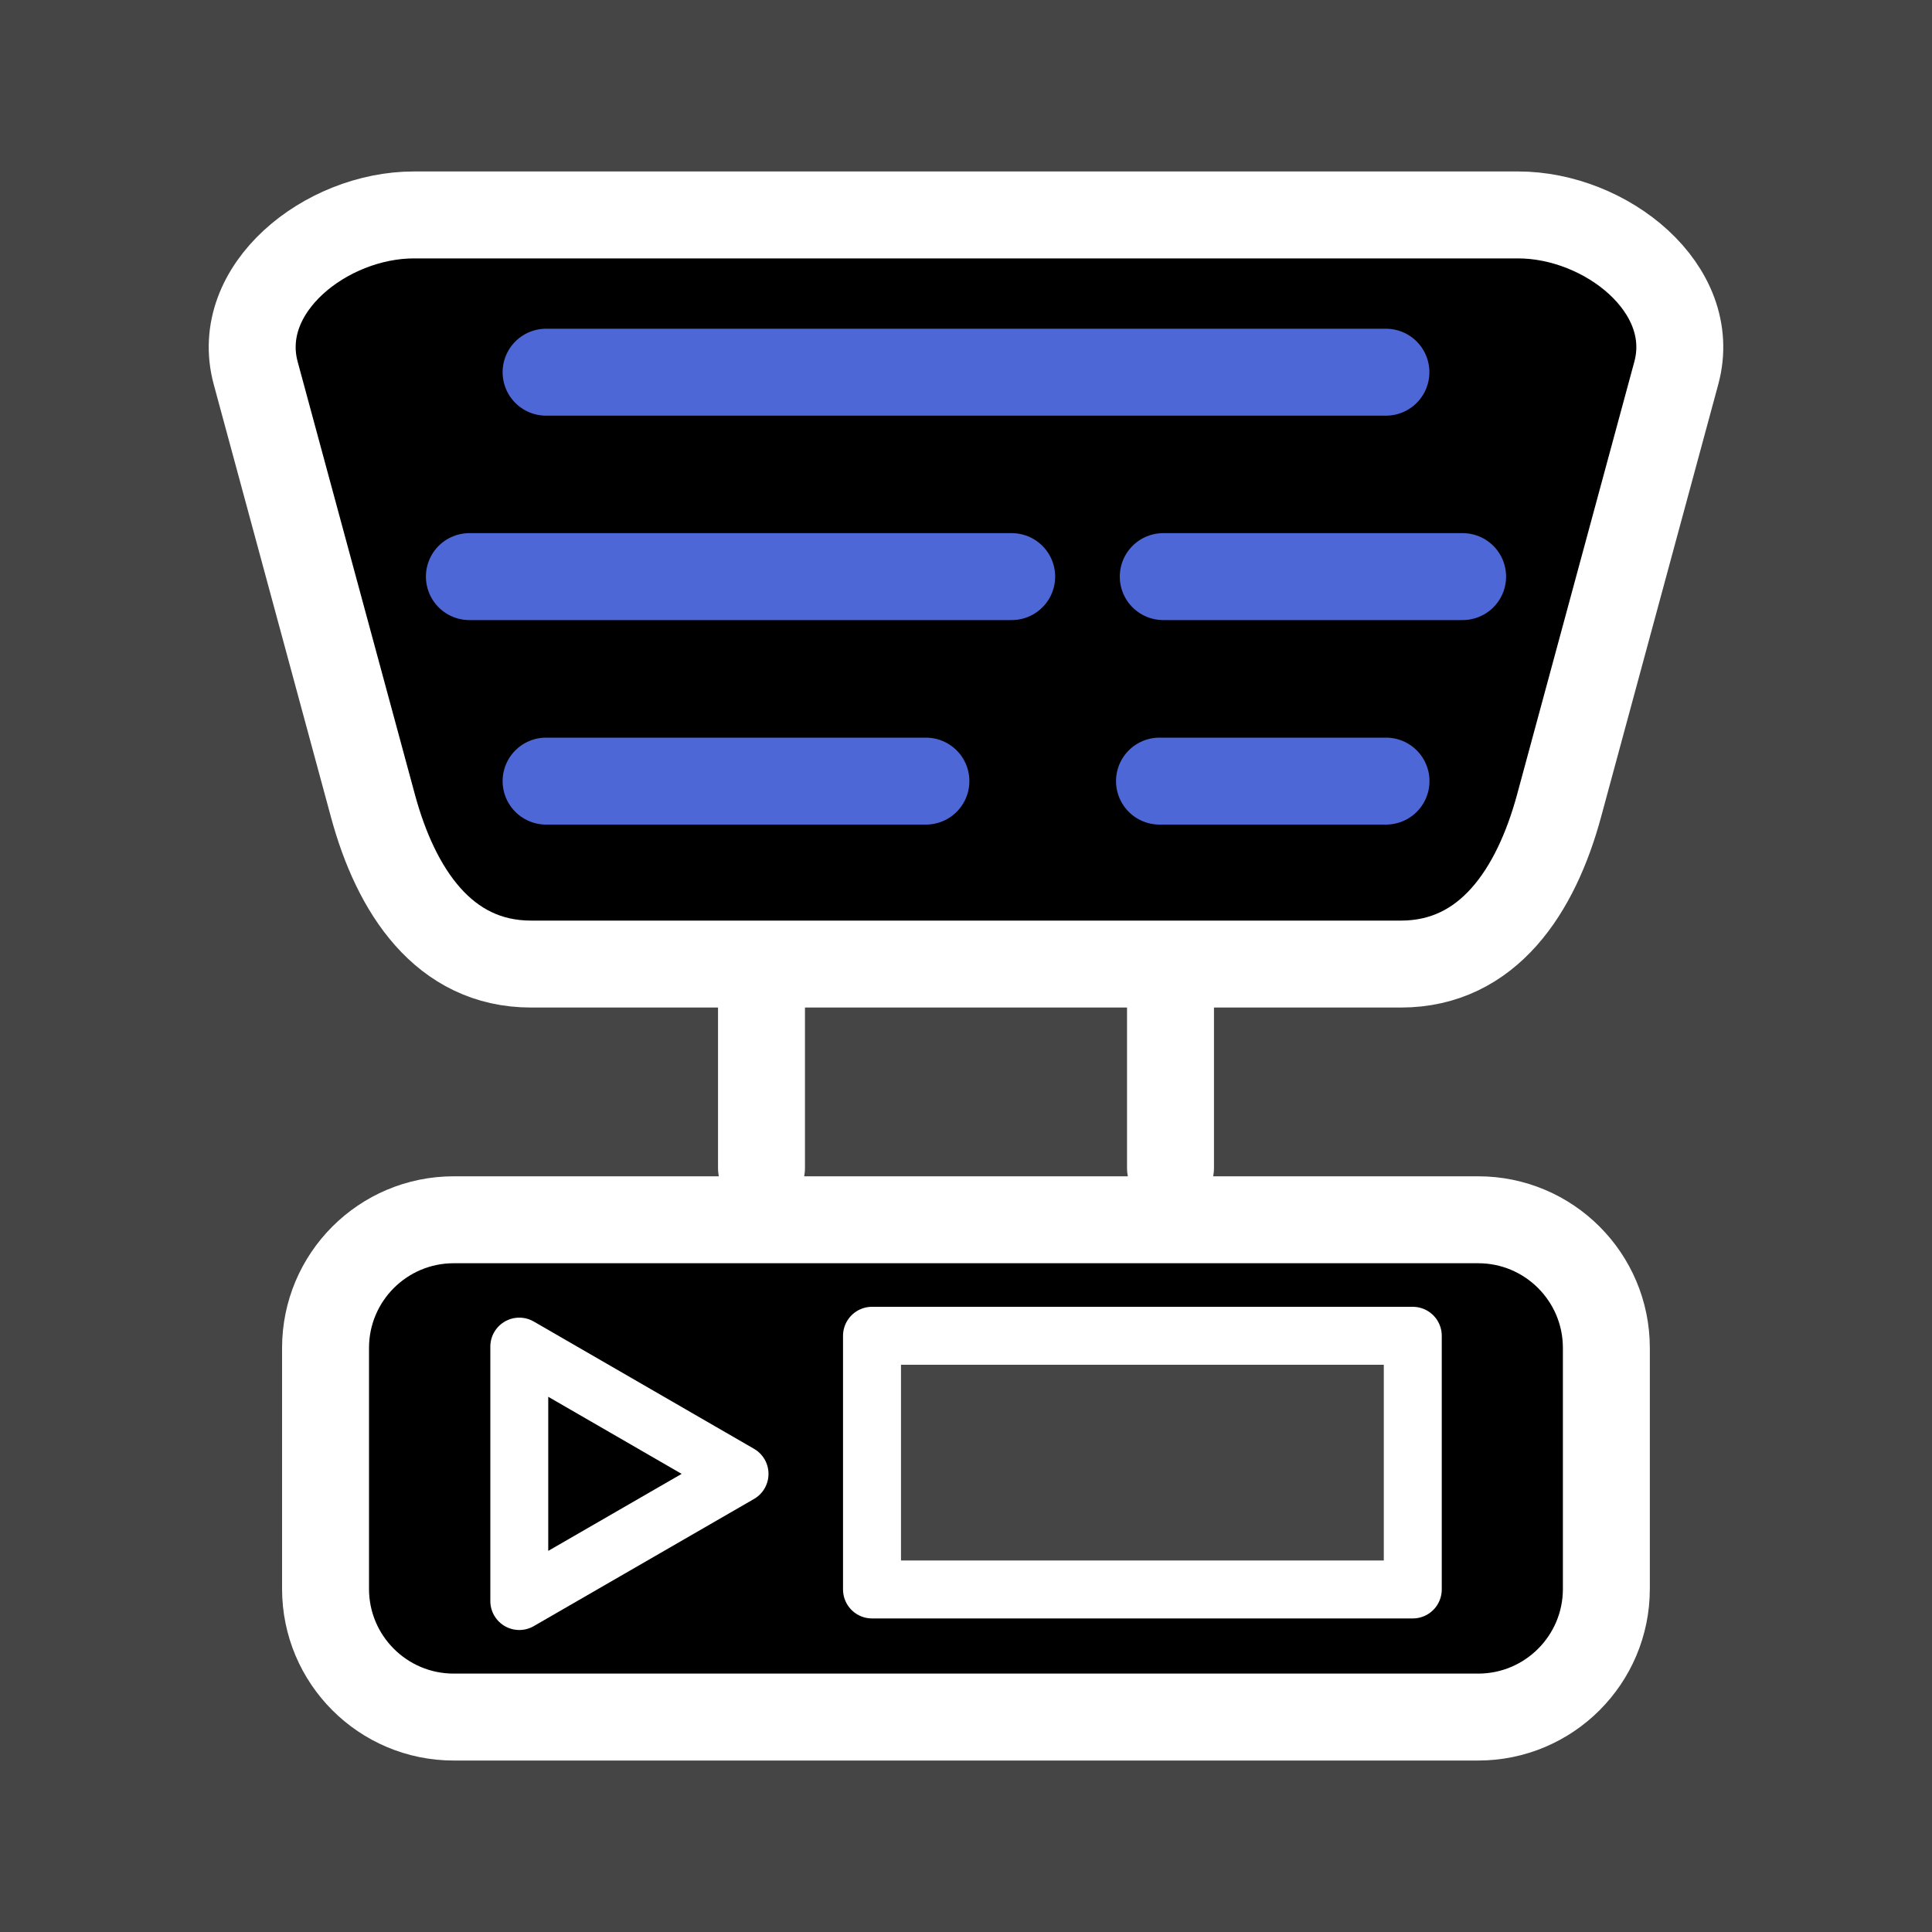
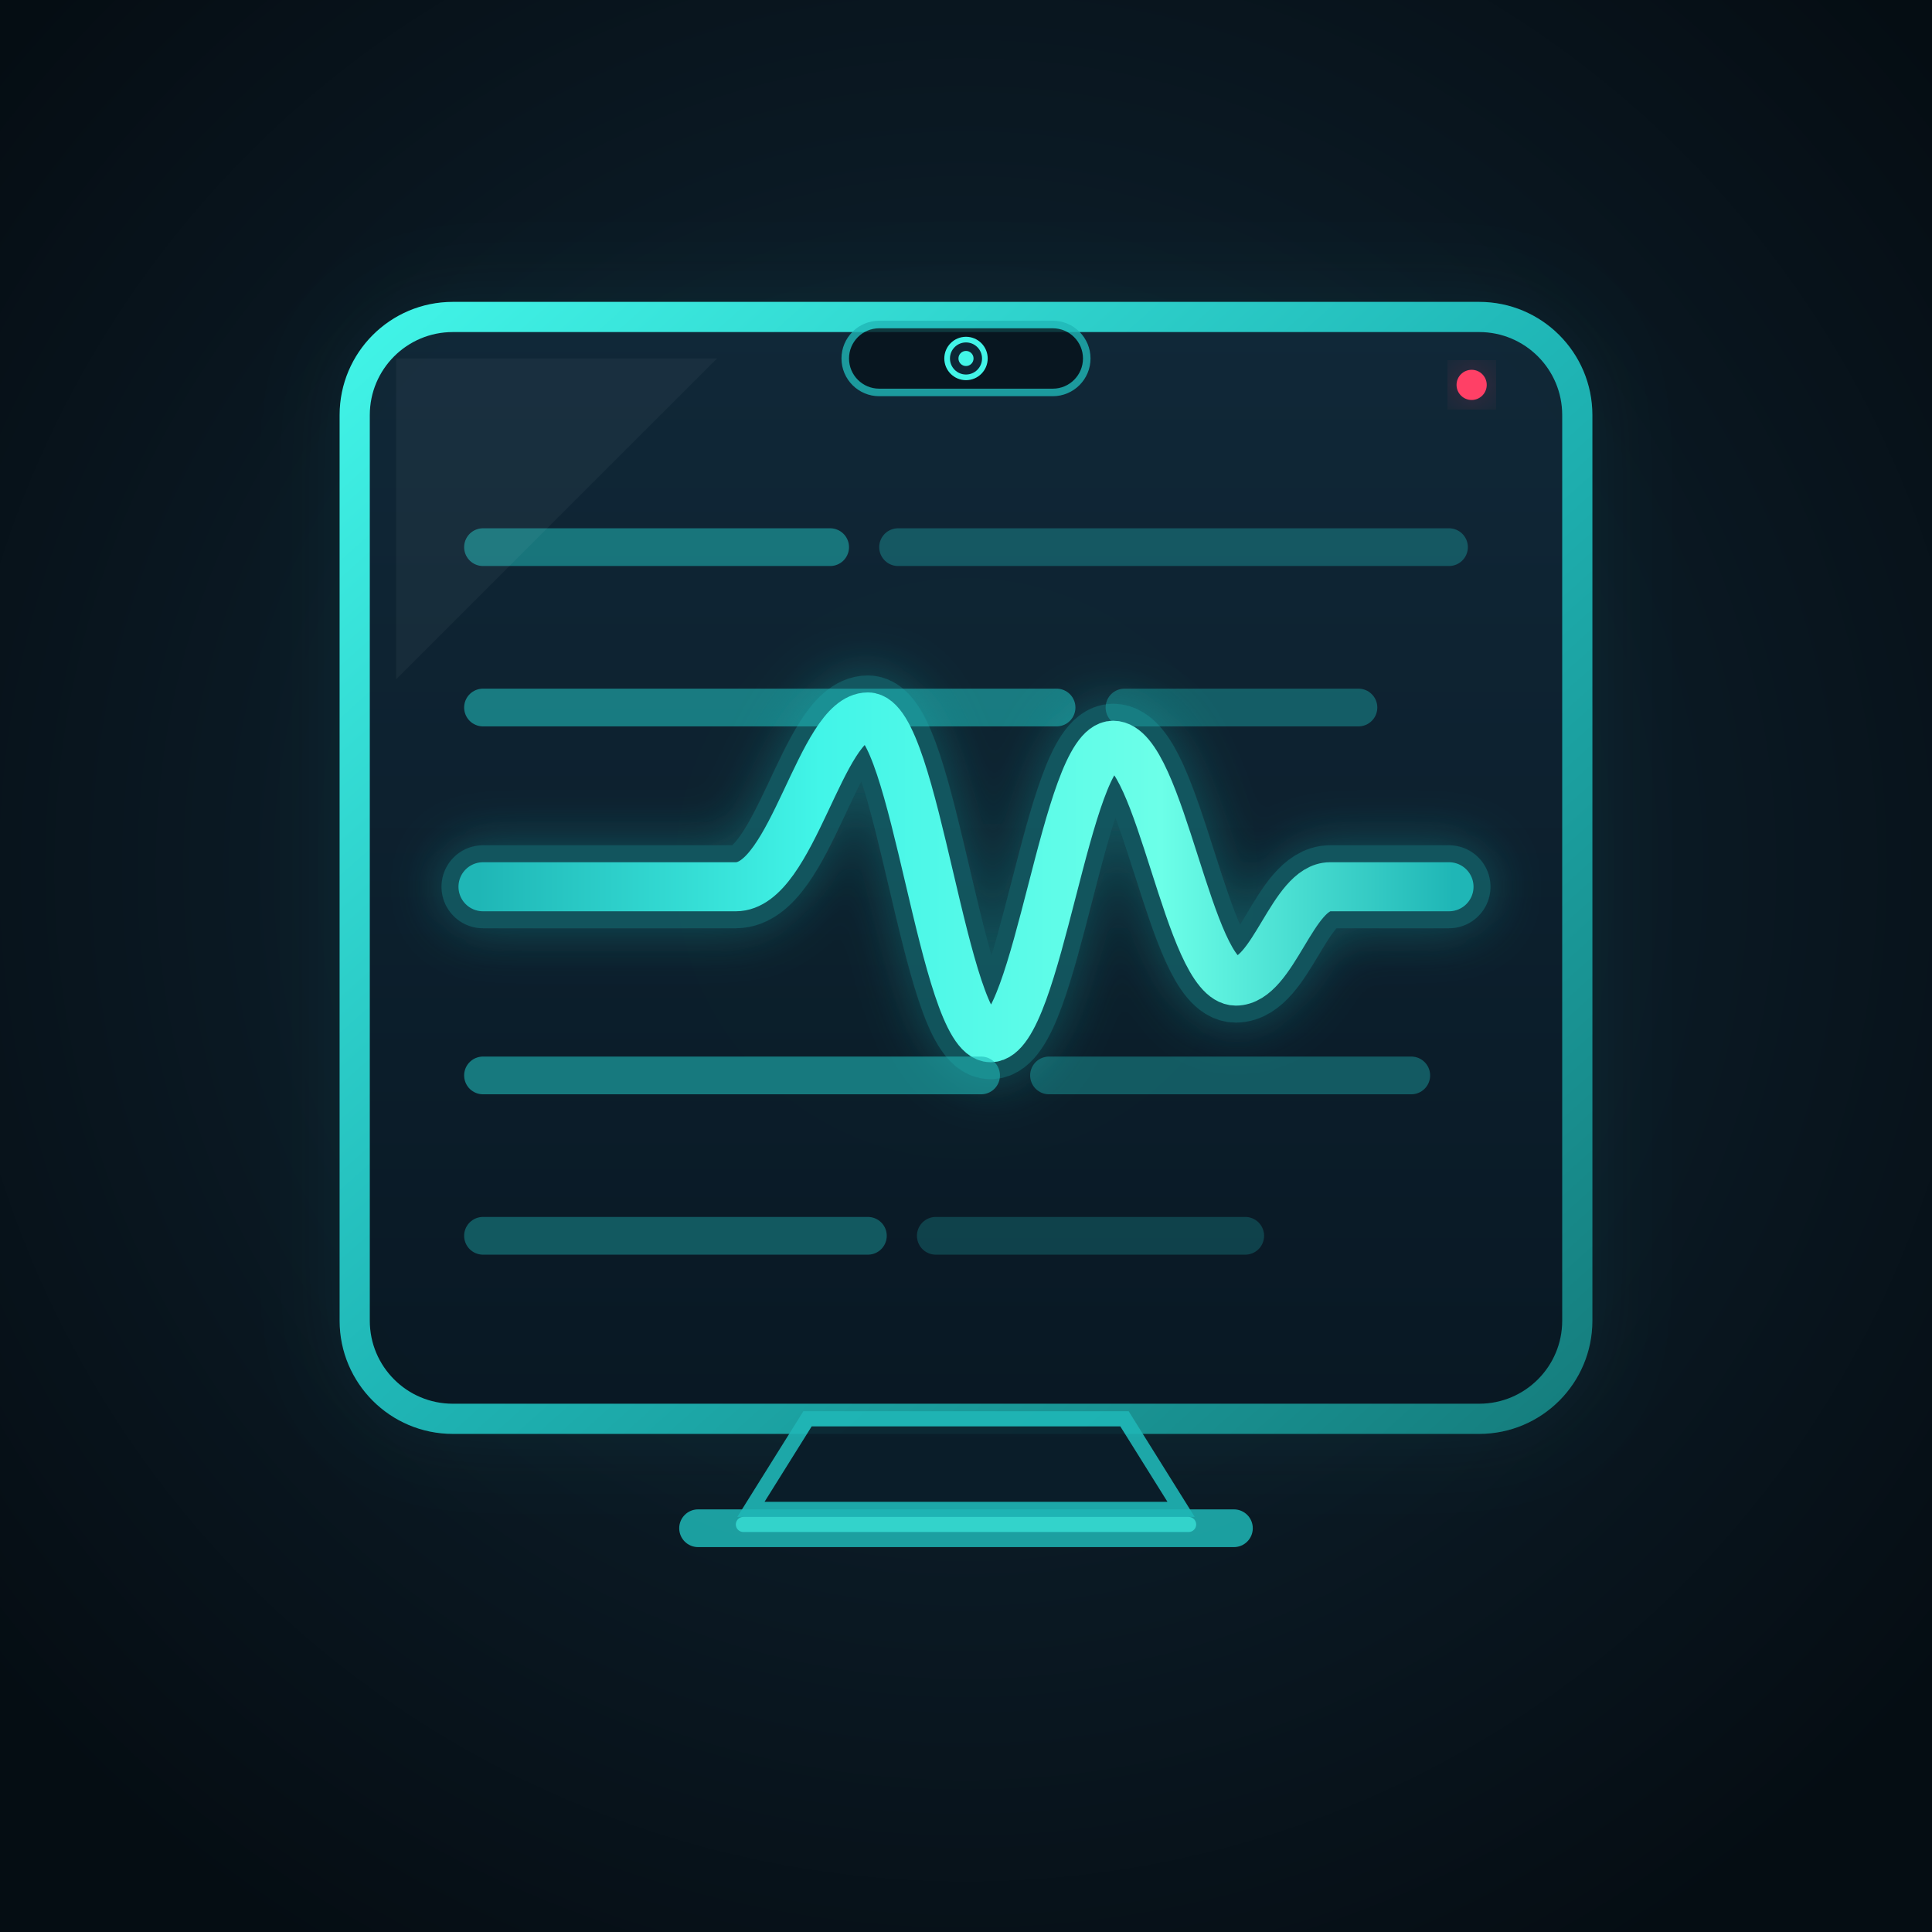
- <svg xmlns="http://www.w3.org/2000/svg" width="20mm" height="20mm" viewBox="0 0 20 20" version="1.1" id="svg1" xml:space="preserve">
-   <defs id="defs1" />
-   <rect style="fill:#454545;fill-opacity:1;stroke:none;stroke-width:0.777;stroke-linecap:round;stroke-linejoin:round;stroke-dasharray:none;stroke-opacity:1" id="rect4" width="20" height="20" x="0" y="2.7755576e-17" ry="0" />
-   <g id="layer1">
-     <path style="fill:#000000;fill-opacity:1;stroke:#ffffff;stroke-width:0.9;stroke-linecap:round;stroke-linejoin:round;stroke-dasharray:none;stroke-opacity:1" d="M 7.883,9.434 V 12.091" id="path1" />
-     <path style="fill:#000000;fill-opacity:1;stroke:#ffffff;stroke-width:0.9;stroke-linecap:round;stroke-linejoin:round;stroke-dasharray:none;stroke-opacity:1" d="M 12.117,9.434 V 12.091" id="path10" />
-     <path id="rect1" style="stroke:#ffffff;stroke-width:0.9;stroke-linecap:round;stroke-linejoin:round;stroke-dasharray:none" d="M 4.284,2.225 H 15.716 c 0.907,0 1.874,0.762 1.637,1.637 L 16.139,8.343 C 15.901,9.219 15.408,9.98 14.502,9.98 H 5.498 c -0.907,0 -1.4,-0.762 -1.637,-1.637 L 2.647,3.862 C 2.41,2.986 3.377,2.225 4.284,2.225 Z" />
-     <rect style="fill:#000000;fill-opacity:1;stroke:#ffffff;stroke-width:0.9;stroke-linecap:round;stroke-linejoin:round;stroke-dasharray:none;stroke-opacity:1" id="rect2" width="13.259" height="5.148" x="3.37" y="12.627" ry="1.327" />
-     <path style="fill:#000000;fill-opacity:1;stroke:#4d67d6;stroke-width:0.9;stroke-linecap:round;stroke-linejoin:round;stroke-dasharray:none;stroke-opacity:1" d="M 5.653,3.853 H 14.347" id="path2" />
-     <rect style="fill:#454545;fill-opacity:1;stroke:#ffffff;stroke-width:0.6;stroke-linecap:round;stroke-linejoin:round;stroke-dasharray:none;stroke-opacity:1" id="rect8" width="5.598" height="2.626" x="9.027" y="13.828" />
-     <path style="fill:#000000;fill-opacity:1;stroke:#ffffff;stroke-width:0.527;stroke-linecap:round;stroke-linejoin:round;stroke-dasharray:none;stroke-opacity:1" id="path9" d="m 8.235,13.681 -2.004,1.157 0,-2.315 z" transform="matrix(1.137745,0,0,1.137745,-1.713625,-0.3079107)" />
-     <path style="fill:#000000;fill-opacity:1;stroke:#4d67d6;stroke-width:0.9;stroke-linecap:round;stroke-linejoin:round;stroke-dasharray:none;stroke-opacity:1" d="M 12.042,5.969 H 15.141" id="path13" />
-     <path style="fill:#000000;fill-opacity:1;stroke:#4d67d6;stroke-width:0.9;stroke-linecap:round;stroke-linejoin:round;stroke-dasharray:none;stroke-opacity:1" d="M 5.653,8.086 H 9.585" id="path15" />
-     <path style="fill:#000000;fill-opacity:1;stroke:#4d67d6;stroke-width:0.9;stroke-linecap:round;stroke-linejoin:round;stroke-dasharray:none;stroke-opacity:1" d="M 4.859,5.969 H 10.473" id="path19" />
-     <path style="fill:#000000;fill-opacity:1;stroke:#4d67d6;stroke-width:0.9;stroke-linecap:round;stroke-linejoin:round;stroke-dasharray:none;stroke-opacity:1" d="m 12.003,8.086 h 2.345" id="path22" />
-   </g>
+ <svg xmlns="http://www.w3.org/2000/svg" viewBox="0 0 1024 1024" width="1024" height="1024">
+   <defs>
+     <radialGradient id="bgGrad" cx="50%" cy="45%" r="65%">
+       <stop offset="0%" stop-color="#112938" />
+       <stop offset="60%" stop-color="#0a1822" />
+       <stop offset="100%" stop-color="#050d13" />
+     </radialGradient>
+     <linearGradient id="screenFill" x1="0%" y1="0%" x2="0%" y2="100%">
+       <stop offset="0%" stop-color="#102838" stop-opacity="0.95" />
+       <stop offset="100%" stop-color="#081722" stop-opacity="0.95" />
+     </linearGradient>
+     <linearGradient id="tealBorder" x1="0%" y1="0%" x2="100%" y2="100%">
+       <stop offset="0%" stop-color="#42F5E8" />
+       <stop offset="50%" stop-color="#1FB6B6" />
+       <stop offset="100%" stop-color="#157D7D" />
+     </linearGradient>
+     <linearGradient id="voiceGrad" x1="0%" y1="0%" x2="100%" y2="0%">
+       <stop offset="0%" stop-color="#1FB6B6" />
+       <stop offset="35%" stop-color="#42F5E8" />
+       <stop offset="70%" stop-color="#6CFFE8" />
+       <stop offset="100%" stop-color="#1FB6B6" />
+     </linearGradient>
+     <filter id="glow" x="-30%" y="-30%" width="160%" height="160%">
+       <feGaussianBlur stdDeviation="14" result="blur" />
+       <feComposite in="SourceGraphic" in2="blur" operator="over" />
+     </filter>
+     <filter id="softGlow" x="-30%" y="-30%" width="160%" height="160%">
+       <feGaussianBlur stdDeviation="24" result="blur" />
+       <feComposite in="SourceGraphic" in2="blur" operator="over" />
+     </filter>
+   </defs>
+   <rect width="1024" height="1024" fill="url(#bgGrad)" />
+   <rect x="180" y="160" width="664" height="600" rx="60" fill="#1FB6B6" opacity="0.10" filter="url(#softGlow)" />
+   <rect x="188" y="168" width="648" height="584" rx="52" fill="url(#screenFill)" stroke="url(#tealBorder)" stroke-width="16" />
+   <rect x="448" y="172" width="128" height="36" rx="18" fill="#06121a" stroke="#1FB6B6" stroke-width="4" opacity="0.8" />
+   <circle cx="512" cy="190" r="10" fill="#0d2636" stroke="#42F5E8" stroke-width="3" />
+   <circle cx="512" cy="190" r="4" fill="#42F5E8" />
+   <circle cx="780" cy="204" r="8" fill="#FF4066" filter="url(#glow)" />
+   <line x1="256" y1="290" x2="440" y2="290" stroke="#1FB6B6" stroke-width="20" stroke-linecap="round" opacity="0.55" />
+   <line x1="476" y1="290" x2="768" y2="290" stroke="#1FB6B6" stroke-width="20" stroke-linecap="round" opacity="0.35" />
+   <line x1="256" y1="375" x2="560" y2="375" stroke="#1FB6B6" stroke-width="20" stroke-linecap="round" opacity="0.6" />
+   <line x1="596" y1="375" x2="720" y2="375" stroke="#1FB6B6" stroke-width="20" stroke-linecap="round" opacity="0.4" />
+   <path d="M 256 470 L 390 470 C 420 470, 435 380, 460 380 C 485 380, 500 550, 525 550 C 550 550, 565 395, 590 395 C 615 395, 630 520, 655 520 C 675 520, 685 470, 705 470 L 768 470" fill="none" stroke="#1FB6B6" stroke-width="44" stroke-linecap="round" stroke-linejoin="round" opacity="0.35" filter="url(#glow)" />
+   <path d="M 256 470 L 390 470 C 420 470, 435 380, 460 380 C 485 380, 500 550, 525 550 C 550 550, 565 395, 590 395 C 615 395, 630 520, 655 520 C 675 520, 685 470, 705 470 L 768 470" fill="none" stroke="url(#voiceGrad)" stroke-width="26" stroke-linecap="round" stroke-linejoin="round" />
+   <line x1="256" y1="570" x2="520" y2="570" stroke="#1FB6B6" stroke-width="20" stroke-linecap="round" opacity="0.6" />
+   <line x1="556" y1="570" x2="748" y2="570" stroke="#1FB6B6" stroke-width="20" stroke-linecap="round" opacity="0.4" />
+   <line x1="256" y1="655" x2="460" y2="655" stroke="#1FB6B6" stroke-width="20" stroke-linecap="round" opacity="0.4" />
+   <line x1="496" y1="655" x2="660" y2="655" stroke="#1FB6B6" stroke-width="20" stroke-linecap="round" opacity="0.25" />
+   <path d="M 210 190 L 380 190 L 210 360 Z" fill="#ffffff" opacity="0.04" />
+   <path d="M 428 752 L 596 752 L 626 800 L 398 800 Z" fill="#0a1d29" stroke="#1FB6B6" stroke-width="8" opacity="0.9" />
+   <rect x="360" y="800" width="304" height="20" rx="10" fill="#1FB6B6" opacity="0.85" />
+   <rect x="390" y="804" width="244" height="8" rx="4" fill="#42F5E8" opacity="0.6" />
</svg>
